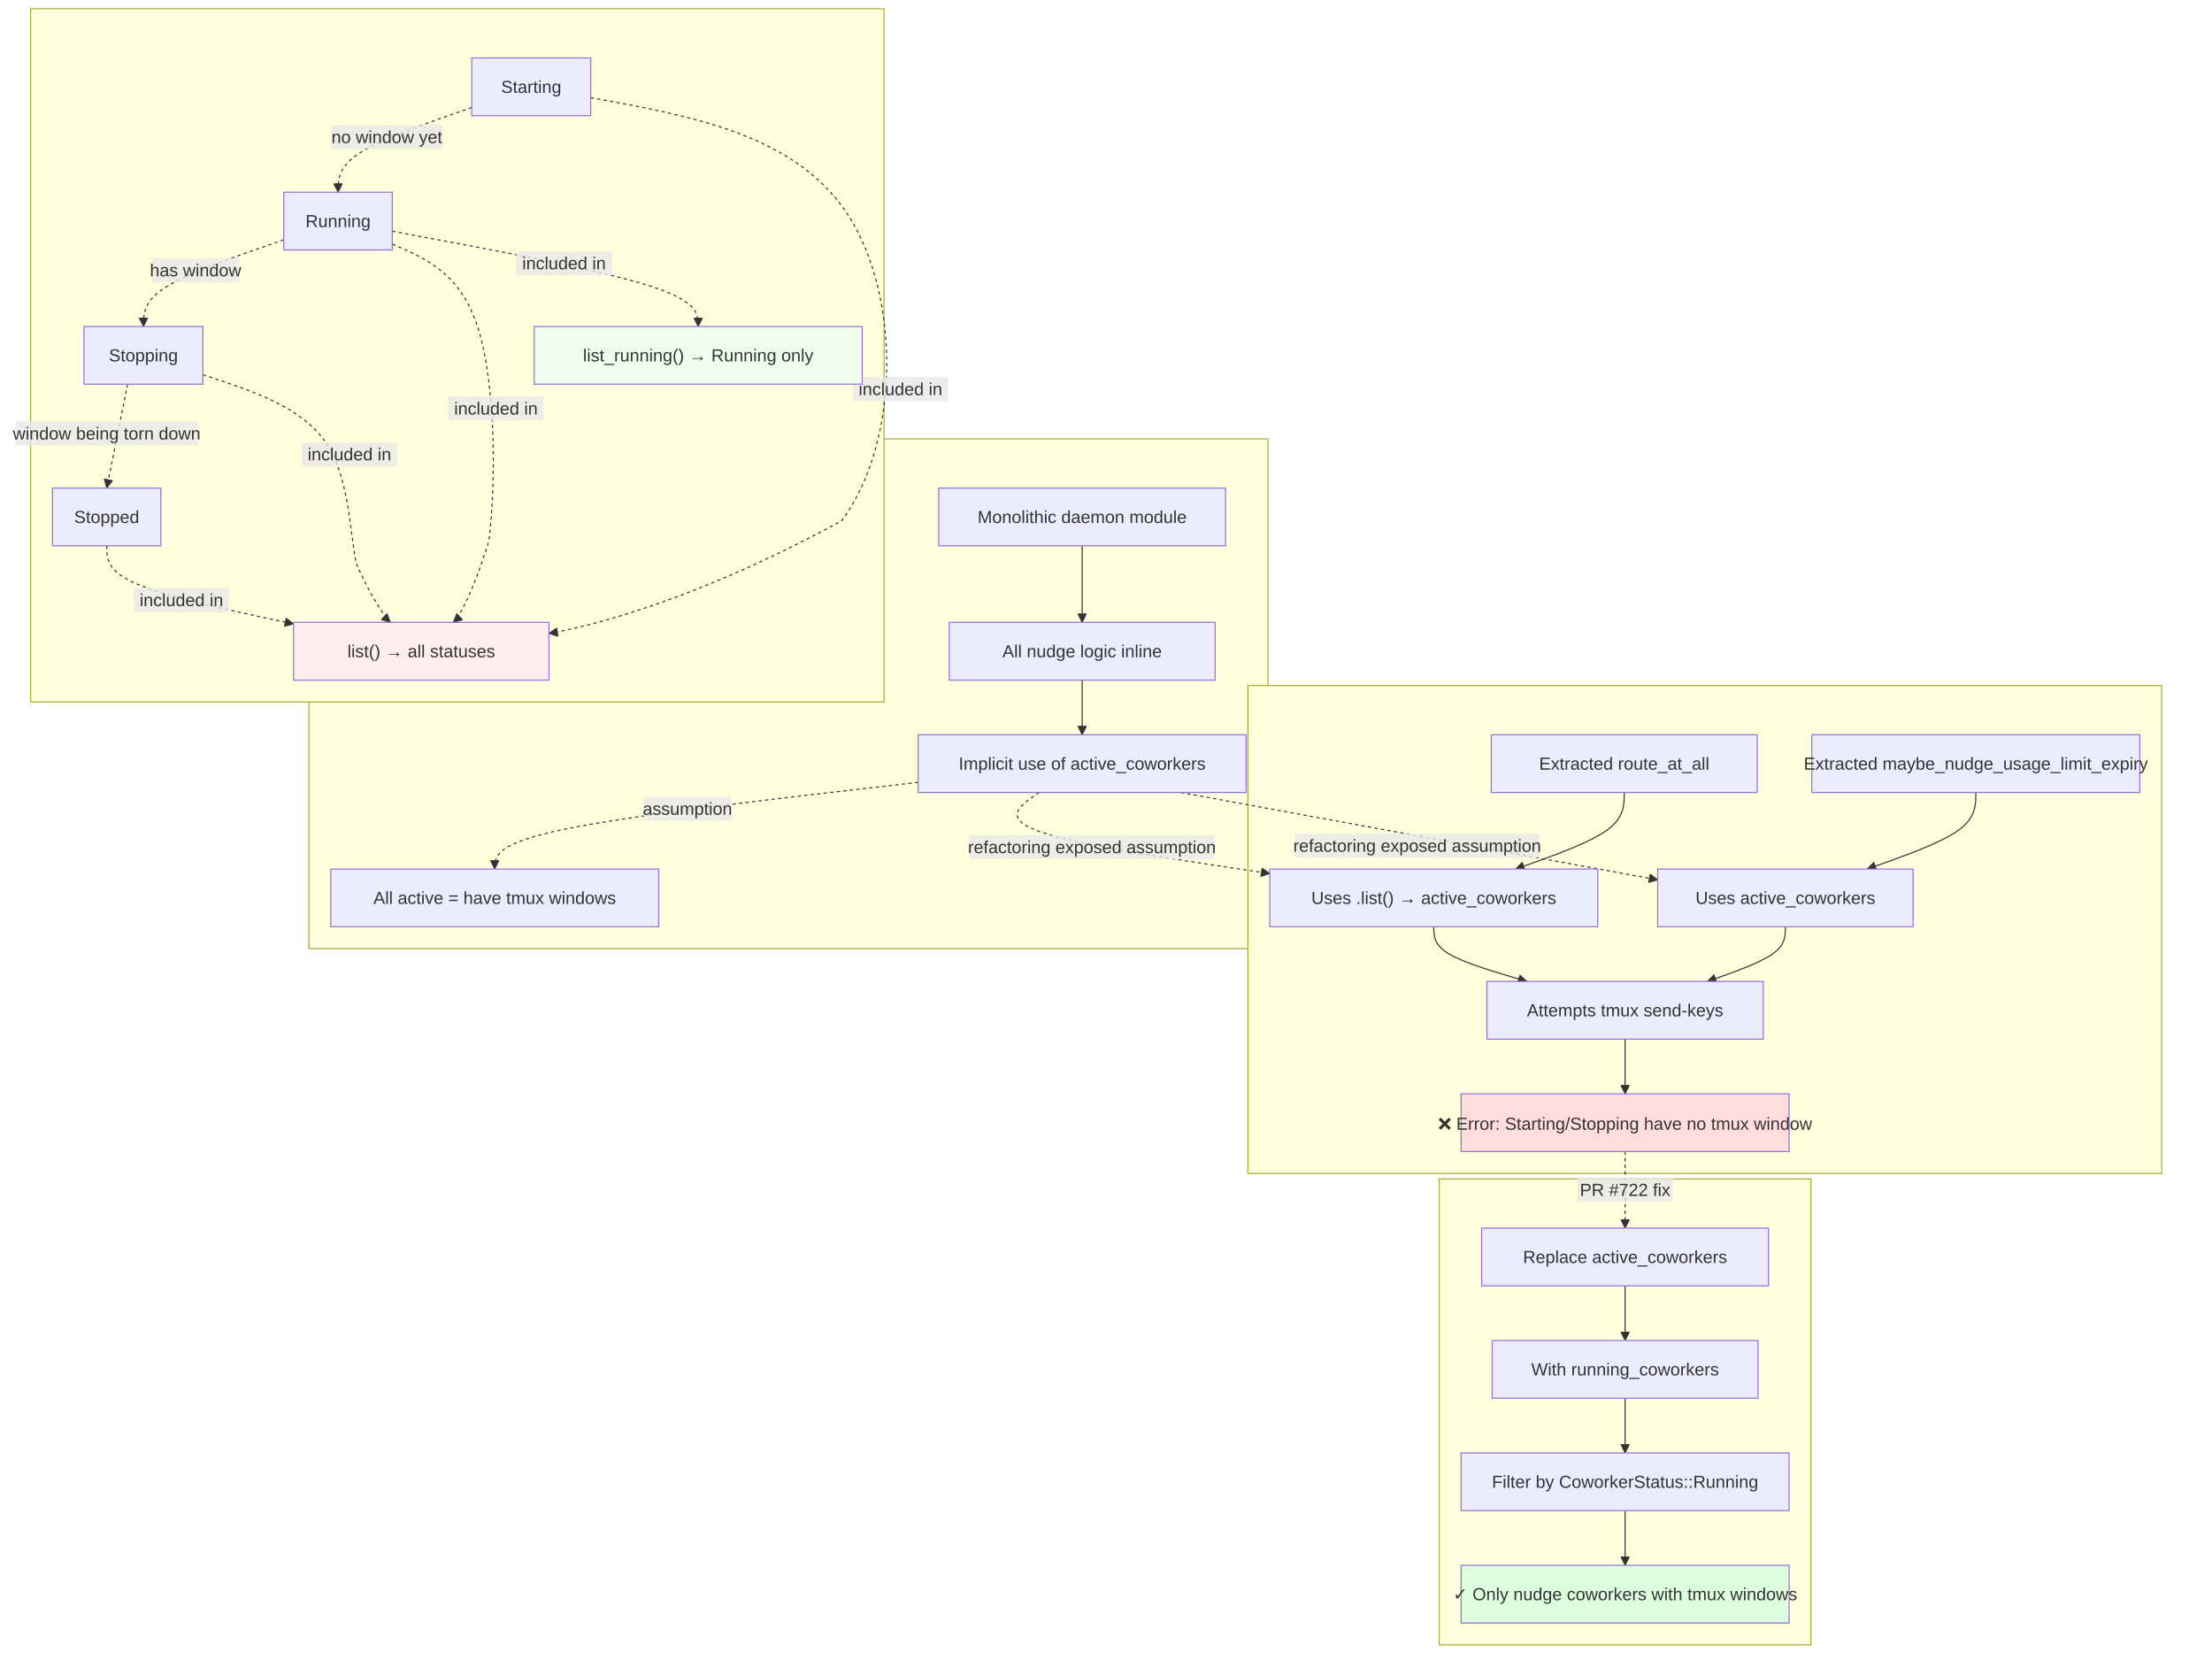
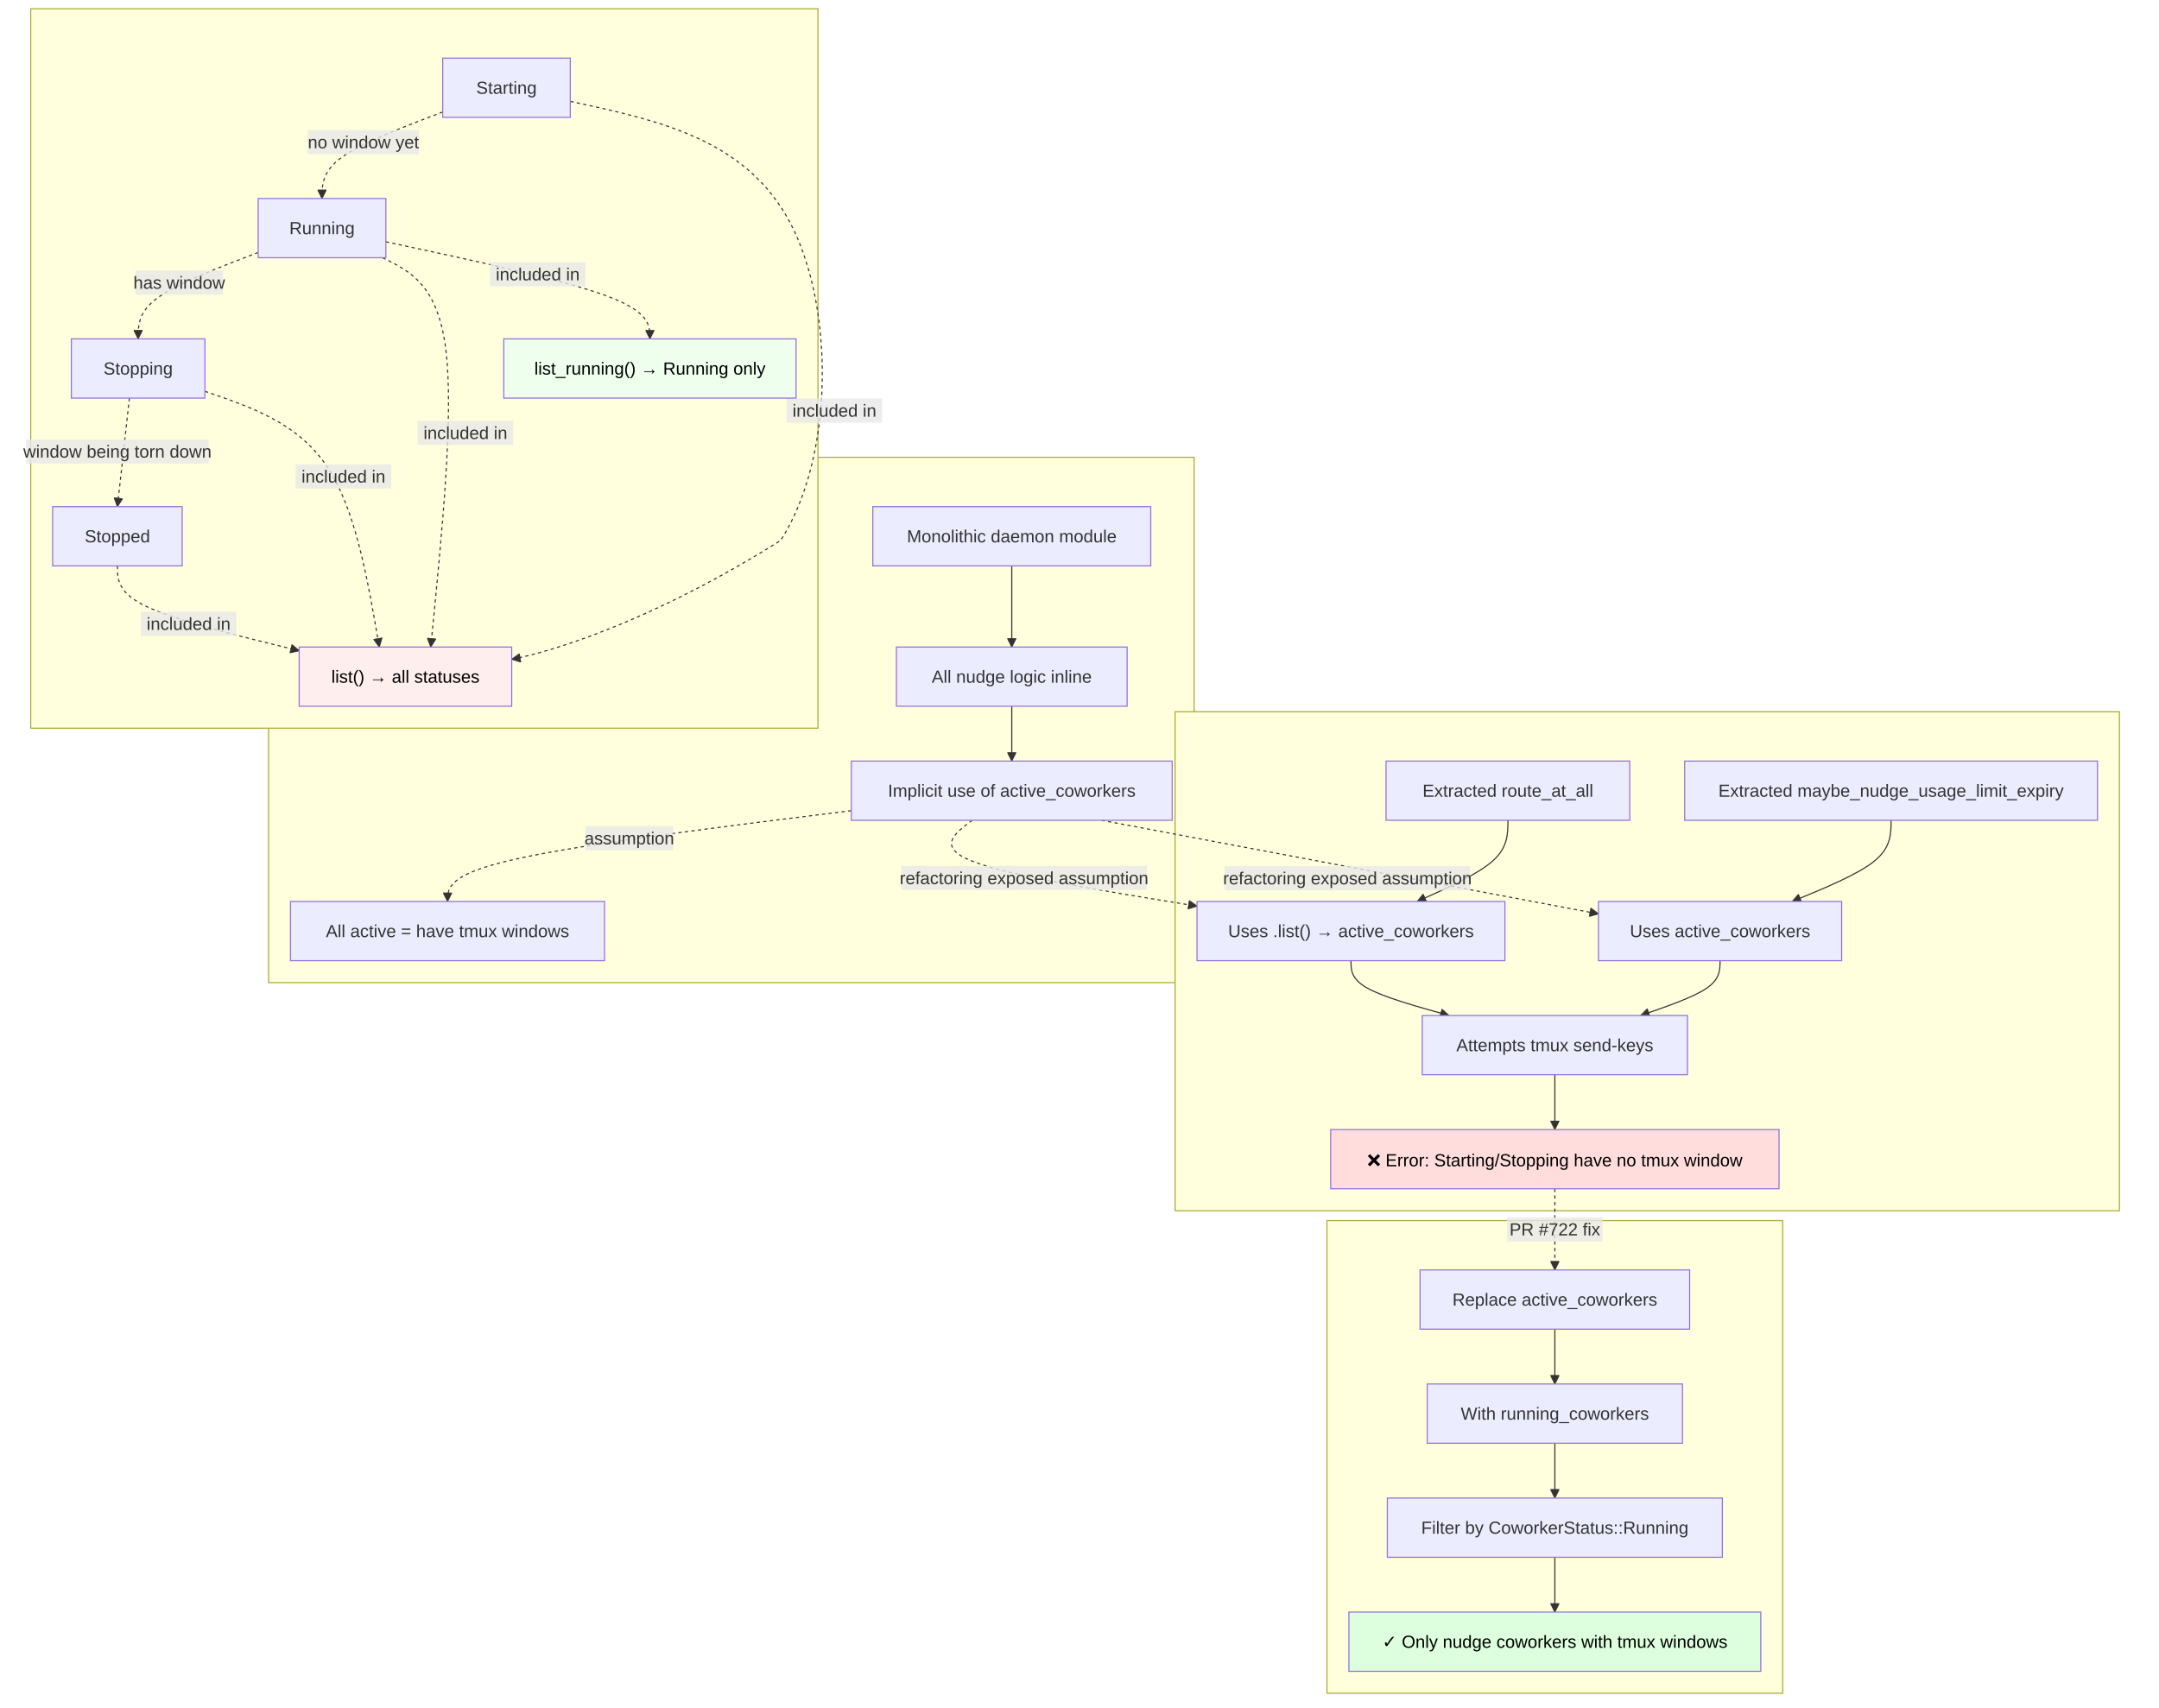
- <svg xmlns="http://www.w3.org/2000/svg" width="2023.2" height="1517.4" viewBox="-8 -53 2023.2 1517.4" class="mermaid">
+ <svg xmlns="http://www.w3.org/2000/svg" width="1968.464" height="1557" viewBox="-8 -53 1968.464 1557" class="mermaid">
  <style>

.mermaid {
  font-family: trebuchet ms, verdana, arial, sans-serif;
  font-size: 16px;
}

.node rect,
.node polygon,
.node circle,
.node ellipse,
.node path {
  fill: #ECECFF;
  stroke: #9370DB;
  stroke-width: 1px;
}

.node line {
  stroke: #9370DB;
  stroke-width: 1px;
}

.node .label {
  fill: #333333;
}

.node text {
  fill: #333333;
  font-family: trebuchet ms, verdana, arial, sans-serif;
  font-size: 16px;
}

.edge-path {
  fill: none;
  stroke: #333333;
  stroke-width: 1px;
}

.edge-label {
  fill: #333333;
  font-family: trebuchet ms, verdana, arial, sans-serif;
}

.edge-label-bg {
  fill: rgba(232, 232, 232, 0.8);
}

.subgraph {
  fill: #ffffde;
  stroke: #aaaa33;
  stroke-width: 1px;
}

.subgraph-title {
  fill: #333333;
  font-weight: bold;
}

.cluster rect {
  fill: #ffffde;
  stroke: #aaaa33;
  stroke-width: 1px;
  rx: 5px;
  ry: 5px;
}

.cluster-label {
  fill: #333333;
  font-family: trebuchet ms, verdana, arial, sans-serif;
  font-size: 16px;
  font-weight: bold;
}

marker path {
  fill: #333333;
  stroke: #333333;
}

  </style>
  <defs>
    <marker id="arrow_point" viewBox="0 0 10 10" refX="10" refY="5" markerWidth="8" markerHeight="8" orient="auto" markerUnits="userSpaceOnUse">
      <path d="M 0 0 L 10 5 L 0 10 z" />
    </marker>
    <marker id="arrow_point_start" viewBox="0 0 10 10" refX="4.5" refY="5" markerWidth="8" markerHeight="8" orient="auto" markerUnits="userSpaceOnUse">
      <path d="M 0 5 L 10 10 L 10 0 z" />
    </marker>
    <marker id="arrow_cross" viewBox="0 0 11 11" refX="12" refY="5.2" markerWidth="11" markerHeight="11" orient="auto" markerUnits="userSpaceOnUse">
      <path d="M 1 1 L 10 10 M 10 1 L 1 10" stroke-width="2" fill="none" />
    </marker>
    <marker id="arrow_cross_start" viewBox="0 0 11 11" refX="-1" refY="5.2" markerWidth="11" markerHeight="11" orient="auto" markerUnits="userSpaceOnUse">
-       <path d="M 1 1 L 10 10 M 10 1 L 1 10" fill="none" stroke-width="2" />
+       <path d="M 1 1 L 10 10 M 10 1 L 1 10" stroke-width="2" fill="none" />
    </marker>
    <marker id="arrow_circle" viewBox="0 0 10 10" refX="11" refY="5" markerWidth="11" markerHeight="11" orient="auto" markerUnits="userSpaceOnUse">
      <circle cx="5" cy="5" r="5" />
    </marker>
    <marker id="arrow_circle_start" viewBox="0 0 10 10" refX="-1" refY="5" markerWidth="11" markerHeight="11" orient="auto" markerUnits="userSpaceOnUse">
      <circle cx="5" cy="5" r="5" />
    </marker>
  </defs>
  <g class="root">
    <g class="clusters">
      <g class="subgraph" id="subgraph-">
-         <rect x="274.5" y="348.4" width="877.3" height="466.2" class="cluster" />
-         <text x="713.15" y="364.4" class="cluster-label" text-anchor="middle" />
+         <rect x="236.87" y="364" width="843.894" height="479" class="cluster" />
+         <text x="658.817" y="380" class="cluster-label" text-anchor="middle" />
      </g>
      <g class="subgraph" id="subgraph-">
-         <rect x="1133.4" y="574" width="835.8" height="446.2" class="cluster" />
-         <text x="1551.3" y="590" class="cluster-label" text-anchor="middle" />
+         <rect x="1063.378" y="596" width="860.993" height="455" class="cluster" />
+         <text x="1493.875" y="612" class="cluster-label" text-anchor="middle" />
      </g>
      <g class="subgraph" id="subgraph-">
-         <rect x="20" y="-45" width="780.6" height="634" class="cluster" />
-         <text x="410.3" y="-29" class="cluster-label" text-anchor="middle" />
+         <rect x="20" y="-45" width="717.792" height="656" class="cluster" />
+         <text x="378.896" y="-29" class="cluster-label" text-anchor="middle" />
      </g>
      <g class="subgraph" id="subgraph-">
-         <rect x="1308.4" y="1025.2" width="340" height="426.2" class="cluster" />
-         <text x="1478.4" y="1041.2" class="cluster-label" text-anchor="middle" />
+         <rect x="1201.856" y="1060" width="415.553" height="431" class="cluster" />
+         <text x="1409.633" y="1076" class="cluster-label" text-anchor="middle" />
      </g>
    </g>
    <g class="edgePaths">
      <g class="edge" id="edge-L-M1-M2-0">
-         <path d="M 981.80 446.20 C 981.80 457.87, 981.80 469.53, 981.80 481.20 C 981.80 492.87, 981.80 504.53, 981.80 516.20" class="edge-path" stroke-width="1" fill="none" marker-end="url(#arrow_point)" />
+         <path d="M 914.48 463.00 C 914.48 475.33, 914.48 487.67, 914.48 500.00 C 914.48 512.33, 914.48 524.67, 914.48 537.00" class="edge-path" stroke-width="1" marker-end="url(#arrow_point)" fill="none" />
      </g>
      <g class="edge" id="edge-L-M2-M3-0">
-         <path d="M 981.80 569.00 C 981.80 577.33, 981.80 585.67, 981.80 594.00 C 981.80 602.33, 981.80 610.67, 981.80 619.00" class="edge-path" stroke-width="1" fill="none" marker-end="url(#arrow_point)" />
+         <path d="M 914.48 591.00 C 914.48 599.33, 914.48 607.67, 914.48 616.00 C 914.48 624.33, 914.48 632.67, 914.48 641.00" class="edge-path" marker-end="url(#arrow_point)" fill="none" stroke-width="1" />
      </g>
      <g class="edge" id="edge-L-M3-M4-0">
-         <path d="M 831.80 662.54 C 702.70 677.29, 573.60 692.05, 509.05 705.26 C 444.50 718.47, 444.50 730.13, 444.50 741.80" class="edge-path" stroke-dasharray="3,3" fill="none" marker-end="url(#arrow_point)" stroke-width="2" />
+         <path d="M 768.20 686.20 C 645.48 701.47, 522.76 716.73, 461.41 730.53 C 400.05 744.33, 400.05 756.67, 400.05 769.00" class="edge-path" stroke-dasharray="3,3" stroke-width="2" marker-end="url(#arrow_point)" fill="none" />
      </g>
      <g class="edge" id="edge-L-R1-R2-0">
-         <path d="M 1477.60 671.80 C 1477.60 683.47, 1477.60 695.13, 1461.05 706.80 C 1444.50 718.47, 1411.40 730.13, 1378.30 741.80" class="edge-path" fill="none" stroke-width="1" marker-end="url(#arrow_point)" />
+         <path d="M 1366.84 695.00 C 1366.84 707.33, 1366.84 719.67, 1353.05 732.00 C 1339.26 744.33, 1311.69 756.67, 1284.11 769.00" class="edge-path" fill="none" marker-end="url(#arrow_point)" stroke-width="1" />
      </g>
      <g class="edge" id="edge-L-R3-R4-0">
-         <path d="M 1799.20 671.80 C 1799.20 683.47, 1799.20 695.13, 1782.65 706.80 C 1766.10 718.47, 1733.00 730.13, 1699.90 741.80" class="edge-path" marker-end="url(#arrow_point)" fill="none" stroke-width="1" />
+         <path d="M 1716.17 695.00 C 1716.17 707.33, 1716.17 719.67, 1701.15 732.00 C 1686.13 744.33, 1656.08 756.67, 1626.04 769.00" class="edge-path" marker-end="url(#arrow_point)" fill="none" stroke-width="1" />
      </g>
      <g class="edge" id="edge-L-R2-R5-0">
-         <path d="M 1303.40 794.60 C 1303.40 802.93, 1303.40 811.27, 1317.59 819.60 C 1331.77 827.93, 1360.14 836.27, 1388.52 844.60" class="edge-path" marker-end="url(#arrow_point)" fill="none" stroke-width="1" />
+         <path d="M 1223.75 823.00 C 1223.75 831.33, 1223.75 839.67, 1238.64 848.00 C 1253.54 856.33, 1283.33 864.67, 1313.12 873.00" class="edge-path" fill="none" stroke-width="1" marker-end="url(#arrow_point)" />
      </g>
      <g class="edge" id="edge-L-R4-R5-0">
-         <path d="M 1625.00 794.60 C 1625.00 802.93, 1625.00 811.27, 1613.12 819.60 C 1601.23 827.93, 1577.46 836.27, 1553.70 844.60" class="edge-path" stroke-width="1" marker-end="url(#arrow_point)" fill="none" />
+         <path d="M 1560.26 823.00 C 1560.26 831.33, 1560.26 839.67, 1548.19 848.00 C 1536.12 856.33, 1511.98 864.67, 1487.84 873.00" class="edge-path" fill="none" marker-end="url(#arrow_point)" stroke-width="1" />
      </g>
      <g class="edge" id="edge-L-R5-R6-0">
-         <path d="M 1478.40 897.40 C 1478.40 905.73, 1478.40 914.07, 1478.40 922.40 C 1478.40 930.73, 1478.40 939.07, 1478.40 947.40" class="edge-path" marker-end="url(#arrow_point)" fill="none" stroke-width="1" />
+         <path d="M 1409.63 927.00 C 1409.63 935.33, 1409.63 943.67, 1409.63 952.00 C 1409.63 960.33, 1409.63 968.67, 1409.63 977.00" class="edge-path" stroke-width="1" fill="none" marker-end="url(#arrow_point)" />
      </g>
      <g class="edge" id="edge-L-S1-S2-0">
-         <path d="M 423.50 45.30 C 382.73 59.47, 341.97 73.63, 321.58 86.55 C 301.20 99.47, 301.20 111.13, 301.20 122.80" class="edge-path" stroke-dasharray="3,3" stroke-width="2" marker-end="url(#arrow_point)" fill="none" />
+         <path d="M 395.64 49.13 C 358.96 63.09, 322.27 77.04, 303.93 90.19 C 285.59 103.33, 285.59 115.67, 285.59 128.00" class="edge-path" stroke-width="2" fill="none" stroke-dasharray="3,3" marker-end="url(#arrow_point)" />
      </g>
      <g class="edge" id="edge-L-S2-S3-0">
-         <path d="M 251.60 166.31 C 208.80 181.07, 166.00 195.84, 144.60 209.05 C 123.20 222.27, 123.20 233.93, 123.20 245.60" class="edge-path" stroke-width="2" fill="none" marker-end="url(#arrow_point)" stroke-dasharray="3,3" />
+         <path d="M 227.38 177.22 C 190.91 191.15, 154.44 205.07, 136.20 218.20 C 117.96 231.33, 117.96 243.67, 117.96 256.00" class="edge-path" marker-end="url(#arrow_point)" fill="none" stroke-dasharray="3,3" stroke-width="2" />
      </g>
      <g class="edge" id="edge-L-S3-S4-0">
-         <path d="M 108.75 298.40 L 89.60 393.40" class="edge-path" fill="none" stroke-dasharray="3,3" marker-end="url(#arrow_point)" stroke-width="2" />
+         <path d="M 109.98 310.00 L 99.05 409.00" class="edge-path" marker-end="url(#arrow_point)" fill="none" stroke-dasharray="3,3" stroke-width="2" />
      </g>
      <g class="edge" id="edge-L-S1-L1-0">
-         <path d="M 532.30 36.29 C 626.73 53.46, 721.17 70.63, 768.38 144.78 C 815.60 218.93, 815.60 350.07, 762.02 423.14 C 601.27 511.23, 494.10 526.24, 494.10 526.24" class="edge-path" marker-end="url(#arrow_point)" stroke-width="2" fill="none" stroke-dasharray="3,3" />
+         <path d="M 511.98 39.45 C 592.25 56.63, 672.52 73.82, 712.66 150.58 C 752.79 227.33, 752.79 363.67, 703.75 439.86 C 556.63 532.10, 458.55 548.15, 458.55 548.15" class="edge-path" stroke-dasharray="3,3" fill="none" marker-end="url(#arrow_point)" stroke-width="2" />
      </g>
      <g class="edge" id="edge-L-S2-L1-0">
-         <path d="M 350.80 170.29 C 382.40 183.73, 414.00 197.16, 429.80 248.98 C 445.60 300.80, 445.60 391.00, 439.11 441.93 C 419.64 504.53, 406.67 516.20, 406.67 516.20" class="edge-path" stroke-width="2" fill="none" marker-end="url(#arrow_point)" stroke-dasharray="3,3" />
+         <path d="M 340.76 182.00 C 365.96 194.33, 391.16 206.67, 398.49 265.83 C 405.82 325.00, 395.28 431.00, 384.74 537.00" class="edge-path" fill="none" stroke-width="2" stroke-dasharray="3,3" marker-end="url(#arrow_point)" />
      </g>
      <g class="edge" id="edge-L-S3-L1-0">
-         <path d="M 177.60 289.73 C 222.27 304.29, 266.93 318.84, 289.27 350.75 C 311.60 382.67, 311.60 431.93, 317.84 462.40 C 336.57 504.53, 349.05 516.20, 349.05 516.20" class="edge-path" stroke-width="2" fill="none" stroke-dasharray="3,3" marker-end="url(#arrow_point)" />
+         <path d="M 178.86 303.82 C 220.95 318.21, 263.05 332.61, 289.54 371.47 C 316.03 410.33, 326.93 473.67, 337.82 537.00" class="edge-path" marker-end="url(#arrow_point)" stroke-dasharray="3,3" fill="none" stroke-width="2" />
      </g>
      <g class="edge" id="edge-L-S4-L1-0">
-         <path d="M 89.60 446.20 C 89.60 457.87, 89.60 469.53, 118.08 481.45 C 146.57 493.36, 203.53 505.52, 260.50 517.67" class="edge-path" marker-end="url(#arrow_point)" stroke-width="2" fill="none" stroke-dasharray="3,3" />
+         <path d="M 99.05 463.00 C 99.05 475.33, 99.05 487.67, 126.67 500.57 C 154.30 513.46, 209.55 526.93, 264.80 540.39" class="edge-path" stroke-width="2" fill="none" marker-end="url(#arrow_point)" stroke-dasharray="3,3" />
      </g>
      <g class="edge" id="edge-L-S2-L2-0">
-         <path d="M 350.80 158.45 C 444.07 175.83, 537.33 193.22, 583.97 207.74 C 630.60 222.27, 630.60 233.93, 630.60 245.60" class="edge-path" fill="none" stroke-width="2" stroke-dasharray="3,3" marker-end="url(#arrow_point)" />
+         <path d="M 343.80 167.46 C 424.06 184.64, 504.32 201.82, 544.44 216.58 C 584.57 231.33, 584.57 243.67, 584.57 256.00" class="edge-path" stroke-width="2" fill="none" marker-end="url(#arrow_point)" stroke-dasharray="3,3" />
      </g>
      <g class="edge" id="edge-L-F1-F2-0">
-         <path d="M 1478.40 1123.00 C 1478.40 1131.33, 1478.40 1139.67, 1478.40 1148.00 C 1478.40 1156.33, 1478.40 1164.67, 1478.40 1173.00" class="edge-path" marker-end="url(#arrow_point)" fill="none" stroke-width="1" />
+         <path d="M 1409.63 1159.00 C 1409.63 1167.33, 1409.63 1175.67, 1409.63 1184.00 C 1409.63 1192.33, 1409.63 1200.67, 1409.63 1209.00" class="edge-path" stroke-width="1" marker-end="url(#arrow_point)" fill="none" />
      </g>
      <g class="edge" id="edge-L-F2-F3-0">
-         <path d="M 1478.40 1225.80 C 1478.40 1234.13, 1478.40 1242.47, 1478.40 1250.80 C 1478.40 1259.13, 1478.40 1267.47, 1478.40 1275.80" class="edge-path" marker-end="url(#arrow_point)" stroke-width="1" fill="none" />
+         <path d="M 1409.63 1263.00 C 1409.63 1271.33, 1409.63 1279.67, 1409.63 1288.00 C 1409.63 1296.33, 1409.63 1304.67, 1409.63 1313.00" class="edge-path" stroke-width="1" fill="none" marker-end="url(#arrow_point)" />
      </g>
      <g class="edge" id="edge-L-F3-F4-0">
-         <path d="M 1478.40 1328.60 C 1478.40 1336.93, 1478.40 1345.27, 1478.40 1353.60 C 1478.40 1361.93, 1478.40 1370.27, 1478.40 1378.60" class="edge-path" fill="none" stroke-width="1" marker-end="url(#arrow_point)" />
+         <path d="M 1409.63 1367.00 C 1409.63 1375.33, 1409.63 1383.67, 1409.63 1392.00 C 1409.63 1400.33, 1409.63 1408.67, 1409.63 1417.00" class="edge-path" stroke-width="1" marker-end="url(#arrow_point)" fill="none" />
      </g>
      <g class="edge" id="edge-L-M3-R2-0">
-         <path d="M 942.41 671.80 C 925.01 683.47, 907.60 695.13, 942.77 707.49 C 977.93 719.84, 1065.67 732.87, 1153.40 745.91" class="edge-path" marker-end="url(#arrow_point)" stroke-dasharray="3,3" fill="none" stroke-width="2" />
+         <path d="M 878.38 695.00 C 861.89 707.33, 845.39 719.67, 879.56 732.71 C 913.73 745.75, 998.55 759.50, 1083.38 773.25" class="edge-path" stroke-dasharray="3,3" stroke-width="2" marker-end="url(#arrow_point)" fill="none" />
      </g>
      <g class="edge" id="edge-L-M3-R4-0">
-         <path d="M 1072.01 671.80 L 1508.20 751.65" class="edge-path" marker-end="url(#arrow_point)" fill="none" stroke-width="2" stroke-dasharray="3,3" />
+         <path d="M 996.39 695.00 L 1449.37 780.29" class="edge-path" fill="none" stroke-width="2" stroke-dasharray="3,3" marker-end="url(#arrow_point)" />
      </g>
      <g class="edge" id="edge-L-R6-F1-0">
-         <path d="M 1478.40 1000.20 C 1478.40 1011.87, 1478.40 1023.53, 1478.40 1035.20 C 1478.40 1046.87, 1478.40 1058.53, 1478.40 1070.20" class="edge-path" fill="none" marker-end="url(#arrow_point)" stroke-dasharray="3,3" stroke-width="2" />
+         <path d="M 1409.63 1031.00 C 1409.63 1043.33, 1409.63 1055.67, 1409.63 1068.00 C 1409.63 1080.33, 1409.63 1092.67, 1409.63 1105.00" class="edge-path" fill="none" stroke-width="2" marker-end="url(#arrow_point)" stroke-dasharray="3,3" />
      </g>
    </g>
    <g class="edgeLabels">
      <g class="edgeLabel" id="edge-label-L-M3-M4-0">
-         <rect x="580.763" y="675.658" width="80" height="22" class="edge-label-bg" />
-         <text x="620.763" y="686.658" class="edge-label" text-anchor="middle" dominant-baseline="central">assumption</text>
+         <rect x="525.765" y="700.383" width="80" height="22" class="edge-label-bg" />
+         <text x="565.765" y="711.383" class="edge-label" text-anchor="middle" dominant-baseline="central">assumption</text>
      </g>
      <g class="edgeLabel" id="edge-label-L-S1-S2-0">
-         <rect x="295.02" y="61.296" width="101.6" height="22" class="edge-label-bg" />
-         <text x="345.82" y="72.296" class="edge-label" dominant-baseline="central" text-anchor="middle">no window yet</text>
+         <rect x="272.524" y="65.644" width="101.6" height="22" class="edge-label-bg" />
+         <text x="323.324" y="76.644" class="edge-label" text-anchor="middle" dominant-baseline="central">no window yet</text>
      </g>
      <g class="edgeLabel" id="edge-label-L-S2-S3-0">
-         <rect x="130.857" y="183.161" width="80" height="22" class="edge-label-bg" />
-         <text x="170.857" y="194.161" class="edge-label" text-anchor="middle" dominant-baseline="central">has window</text>
+         <rect x="115.389" y="193.71" width="80" height="22" class="edge-label-bg" />
+         <text x="155.389" y="204.71" class="edge-label" dominant-baseline="central" text-anchor="middle">has window</text>
      </g>
      <g class="edgeLabel" id="edge-label-L-S3-S4-0">
-         <rect x="6.4" y="332.451" width="166.4" height="22" class="edge-label-bg" />
-         <text x="89.6" y="343.451" class="edge-label" dominant-baseline="central" text-anchor="middle">window being torn down</text>
+         <rect x="15.847" y="347.709" width="166.4" height="22" class="edge-label-bg" />
+         <text x="99.047" y="358.709" class="edge-label" dominant-baseline="central" text-anchor="middle">window being torn down</text>
      </g>
      <g class="edgeLabel" id="edge-label-L-S1-L1-0">
-         <rect x="772" y="291.847" width="87.2" height="22" class="edge-label-bg" />
-         <text x="815.6" y="302.847" class="edge-label" text-anchor="middle" dominant-baseline="central">included in</text>
+         <rect x="709.192" y="310.447" width="87.2" height="22" class="edge-label-bg" />
+         <text x="752.792" y="321.447" class="edge-label" dominant-baseline="central" text-anchor="middle">included in</text>
      </g>
      <g class="edgeLabel" id="edge-label-L-S2-L1-0">
-         <rect x="402" y="309.569" width="87.2" height="22" class="edge-label-bg" />
-         <text x="445.6" y="320.569" class="edge-label" dominant-baseline="central" text-anchor="middle">included in</text>
+         <rect x="372.756" y="330.75" width="87.2" height="22" class="edge-label-bg" />
+         <text x="416.356" y="341.75" class="edge-label" text-anchor="middle" dominant-baseline="central">included in</text>
      </g>
      <g class="edgeLabel" id="edge-label-L-S3-L1-0">
-         <rect x="268" y="351.462" width="87.2" height="22" class="edge-label-bg" />
-         <text x="311.6" y="362.462" class="edge-label" dominant-baseline="central" text-anchor="middle">included in</text>
+         <rect x="261.541" y="370.452" width="87.2" height="22" class="edge-label-bg" />
+         <text x="305.141" y="381.452" class="edge-label" dominant-baseline="central" text-anchor="middle">included in</text>
      </g>
      <g class="edgeLabel" id="edge-label-L-S4-L1-0">
-         <rect x="114.335" y="484.784" width="87.2" height="22" class="edge-label-bg" />
-         <text x="157.935" y="495.784" class="edge-label" text-anchor="middle" dominant-baseline="central">included in</text>
+         <rect x="120.348" y="504.816" width="87.2" height="22" class="edge-label-bg" />
+         <text x="163.948" y="515.816" class="edge-label" text-anchor="middle" dominant-baseline="central">included in</text>
      </g>
      <g class="edgeLabel" id="edge-label-L-S2-L2-0">
-         <rect x="464.304" y="176.729" width="87.2" height="22" class="edge-label-bg" />
-         <text x="507.904" y="187.729" class="edge-label" text-anchor="middle" dominant-baseline="central">included in</text>
+         <rect x="438.676" y="186.102" width="87.2" height="22" class="edge-label-bg" />
+         <text x="482.276" y="197.102" class="edge-label" dominant-baseline="central" text-anchor="middle">included in</text>
      </g>
      <g class="edgeLabel" id="edge-label-L-M3-R2-0">
-         <rect x="878.711" y="710.736" width="224" height="22" class="edge-label-bg" />
-         <text x="990.711" y="721.736" class="edge-label" text-anchor="middle" dominant-baseline="central">refactoring exposed assumption</text>
+         <rect x="813.648" y="736.681" width="224" height="22" class="edge-label-bg" />
+         <text x="925.648" y="747.681" class="edge-label" dominant-baseline="central" text-anchor="middle">refactoring exposed assumption</text>
      </g>
      <g class="edgeLabel" id="edge-label-L-M3-R4-0">
-         <rect x="1176.211" y="709.487" width="224" height="22" class="edge-label-bg" />
-         <text x="1288.211" y="720.487" class="edge-label" text-anchor="middle" dominant-baseline="central">refactoring exposed assumption</text>
+         <rect x="1108.496" y="736.852" width="224" height="22" class="edge-label-bg" />
+         <text x="1220.496" y="747.852" class="edge-label" text-anchor="middle" dominant-baseline="central">refactoring exposed assumption</text>
      </g>
      <g class="edgeLabel" id="edge-label-L-R6-F1-0">
-         <rect x="1434.8" y="1024.2" width="87.2" height="22" class="edge-label-bg" />
-         <text x="1478.4" y="1035.2" class="edge-label" text-anchor="middle" dominant-baseline="central">PR #722 fix</text>
+         <rect x="1366.033" y="1057" width="87.2" height="22" class="edge-label-bg" />
+         <text x="1409.633" y="1068" class="edge-label" dominant-baseline="central" text-anchor="middle">PR #722 fix</text>
      </g>
    </g>
    <g class="nodes">
      <g class="node" id="node-F1">
-         <rect x="1347.2" y="1070.2" width="262.4" height="52.8" />
-         <text x="1478.4" y="1096.6" class="label" dominant-baseline="central" text-anchor="middle">Replace active_coworkers</text>
+         <rect x="1286.735" y="1105" width="245.797" height="54" />
+         <text x="1409.633" y="1132" class="label" text-anchor="middle" dominant-baseline="central">Replace active_coworkers</text>
      </g>
      <g class="node" id="node-F2">
-         <rect x="1356.8" y="1173" width="243.2" height="52.8" />
-         <text x="1478.4" y="1199.4" class="label" text-anchor="middle" dominant-baseline="central">With running_coworkers</text>
+         <rect x="1293.25" y="1209" width="232.766" height="54" />
+         <text x="1409.633" y="1236" class="label" text-anchor="middle" dominant-baseline="central">With running_coworkers</text>
      </g>
      <g class="node" id="node-F3">
-         <rect x="1328.4" y="1275.8" width="300" height="52.8" />
-         <text x="1478.4" y="1302.2" class="label" text-anchor="middle" dominant-baseline="central">Filter by CoworkerStatus::Running</text>
+         <rect x="1256.899" y="1313" width="305.469" height="54" />
+         <text x="1409.633" y="1340" class="label" text-anchor="middle" dominant-baseline="central">Filter by CoworkerStatus::Running</text>
      </g>
      <g class="node" id="node-F4">
-         <rect x="1328.4" y="1378.6" width="300" height="52.8" style="fill:#dfd !important" />
-         <text x="1478.4" y="1405" class="label" text-anchor="middle" dominant-baseline="central">✓ Only nudge coworkers with tmux windows</text>
+         <rect x="1221.856" y="1417" width="375.553" height="54" style="fill:#dfd !important" />
+         <text x="1409.633" y="1444" class="label" text-anchor="middle" style="fill: #000000" dominant-baseline="central">✓ Only nudge coworkers with tmux windows</text>
      </g>
      <g class="node" id="node-L1">
-         <rect x="260.5" y="516.2" width="233.6" height="52.8" style="fill:#fee !important" />
-         <text x="377.3" y="542.6" class="label" text-anchor="middle" dominant-baseline="central">list() → all statuses</text>
+         <rect x="264.798" y="537" width="193.748" height="54" style="fill:#fee !important" />
+         <text x="361.672" y="564" class="label" style="fill: #000000" dominant-baseline="central" text-anchor="middle">list() → all statuses</text>
      </g>
      <g class="node" id="node-L2">
-         <rect x="480.6" y="245.6" width="300" height="52.8" style="fill:#efe !important" />
-         <text x="630.6" y="272" class="label" dominant-baseline="central" text-anchor="middle">list_running() → Running only</text>
+         <rect x="451.356" y="256" width="266.436" height="54" style="fill:#efe !important" />
+         <text x="584.574" y="283" class="label" text-anchor="middle" style="fill: #000000" dominant-baseline="central">list_running() → Running only</text>
      </g>
      <g class="node" id="node-M1">
-         <rect x="850.6" y="393.4" width="262.4" height="52.8" />
-         <text x="981.8" y="419.8" class="label" dominant-baseline="central" text-anchor="middle">Monolithic daemon module</text>
+         <rect x="787.792" y="409" width="253.383" height="54" />
+         <text x="914.483" y="436" class="label" text-anchor="middle" dominant-baseline="central">Monolithic daemon module</text>
      </g>
      <g class="node" id="node-M2">
-         <rect x="860.2" y="516.2" width="243.2" height="52.8" />
-         <text x="981.8" y="542.6" class="label" dominant-baseline="central" text-anchor="middle">All nudge logic inline</text>
+         <rect x="809.299" y="537" width="210.367" height="54" />
+         <text x="914.483" y="564" class="label" dominant-baseline="central" text-anchor="middle">All nudge logic inline</text>
      </g>
      <g class="node" id="node-M3">
-         <rect x="831.8" y="619" width="300" height="52.8" />
-         <text x="981.8" y="645.4" class="label" dominant-baseline="central" text-anchor="middle">Implicit use of active_coworkers</text>
+         <rect x="768.202" y="641" width="292.562" height="54" />
+         <text x="914.483" y="668" class="label" text-anchor="middle" dominant-baseline="central">Implicit use of active_coworkers</text>
      </g>
      <g class="node" id="node-M4">
-         <rect x="294.5" y="741.8" width="300" height="52.8" />
-         <text x="444.5" y="768.2" class="label" dominant-baseline="central" text-anchor="middle">All active = have tmux windows</text>
+         <rect x="256.87" y="769" width="286.352" height="54" />
+         <text x="400.046" y="796" class="label" text-anchor="middle" dominant-baseline="central">All active = have tmux windows</text>
      </g>
      <g class="node" id="node-R1">
-         <rect x="1356" y="619" width="243.2" height="52.8" />
-         <text x="1477.6" y="645.4" class="label" text-anchor="middle" dominant-baseline="central">Extracted route_at_all</text>
+         <rect x="1255.699" y="641" width="222.273" height="54" />
+         <text x="1366.836" y="668" class="label" text-anchor="middle" dominant-baseline="central">Extracted route_at_all</text>
      </g>
      <g class="node" id="node-R2">
-         <rect x="1153.4" y="741.8" width="300" height="52.8" />
-         <text x="1303.4" y="768.2" class="label" text-anchor="middle" dominant-baseline="central">Uses .list() → active_coworkers</text>
+         <rect x="1083.378" y="769" width="280.741" height="54" />
+         <text x="1223.749" y="796" class="label" dominant-baseline="central" text-anchor="middle">Uses .list() → active_coworkers</text>
      </g>
      <g class="node" id="node-R3">
-         <rect x="1649.2" y="619" width="300" height="52.8" />
-         <text x="1799.2" y="645.4" class="label" dominant-baseline="central" text-anchor="middle">Extracted maybe_nudge_usage_limit_expiry</text>
+         <rect x="1527.972" y="641" width="376.398" height="54" />
+         <text x="1716.172" y="668" class="label" dominant-baseline="central" text-anchor="middle">Extracted maybe_nudge_usage_limit_expiry</text>
      </g>
      <g class="node" id="node-R4">
-         <rect x="1508.2" y="741.8" width="233.6" height="52.8" />
-         <text x="1625" y="768.2" class="label" text-anchor="middle" dominant-baseline="central">Uses active_coworkers</text>
+         <rect x="1449.375" y="769" width="221.773" height="54" />
+         <text x="1560.261" y="796" class="label" text-anchor="middle" dominant-baseline="central">Uses active_coworkers</text>
      </g>
      <g class="node" id="node-R5">
-         <rect x="1352" y="844.6" width="252.8" height="52.8" />
-         <text x="1478.4" y="871" class="label" text-anchor="middle" dominant-baseline="central">Attempts tmux send-keys</text>
+         <rect x="1288.738" y="873" width="241.789" height="54" />
+         <text x="1409.633" y="900" class="label" text-anchor="middle" dominant-baseline="central">Attempts tmux send-keys</text>
      </g>
      <g class="node" id="node-R6">
-         <rect x="1328.4" y="947.4" width="300" height="52.8" style="fill:#fdd !important" />
-         <text x="1478.4" y="973.8" class="label" dominant-baseline="central" text-anchor="middle">❌ Error: Starting/Stopping have no tmux window</text>
+         <rect x="1205.247" y="977" width="408.772" height="54" style="fill:#fdd !important" />
+         <text x="1409.633" y="1004" class="label" style="fill: #000000" text-anchor="middle" dominant-baseline="central">❌ Error: Starting/Stopping have no tmux window</text>
      </g>
      <g class="node" id="node-S1">
-         <rect x="423.5" y="0" width="108.8" height="52.8" />
-         <text x="477.9" y="26.4" class="label" text-anchor="middle" dominant-baseline="central">Starting</text>
+         <rect x="395.638" y="0" width="116.344" height="54" />
+         <text x="453.81" y="27" class="label" text-anchor="middle" dominant-baseline="central">Starting</text>
      </g>
      <g class="node" id="node-S2">
-         <rect x="251.6" y="122.8" width="99.2" height="52.8" />
-         <text x="301.2" y="149.2" class="label" dominant-baseline="central" text-anchor="middle">Running</text>
+         <rect x="227.385" y="128" width="116.414" height="54" />
+         <text x="285.592" y="155" class="label" text-anchor="middle" dominant-baseline="central">Running</text>
      </g>
      <g class="node" id="node-S3">
-         <rect x="68.8" y="245.6" width="108.8" height="52.8" />
-         <text x="123.2" y="272" class="label" text-anchor="middle" dominant-baseline="central">Stopping</text>
+         <rect x="57.066" y="256" width="121.789" height="54" />
+         <text x="117.961" y="283" class="label" dominant-baseline="central" text-anchor="middle">Stopping</text>
      </g>
      <g class="node" id="node-S4">
-         <rect x="40" y="393.4" width="99.2" height="52.8" />
-         <text x="89.6" y="419.8" class="label" text-anchor="middle" dominant-baseline="central">Stopped</text>
+         <rect x="40" y="409" width="118.094" height="54" />
+         <text x="99.047" y="436" class="label" dominant-baseline="central" text-anchor="middle">Stopped</text>
      </g>
    </g>
  </g>
</svg>
